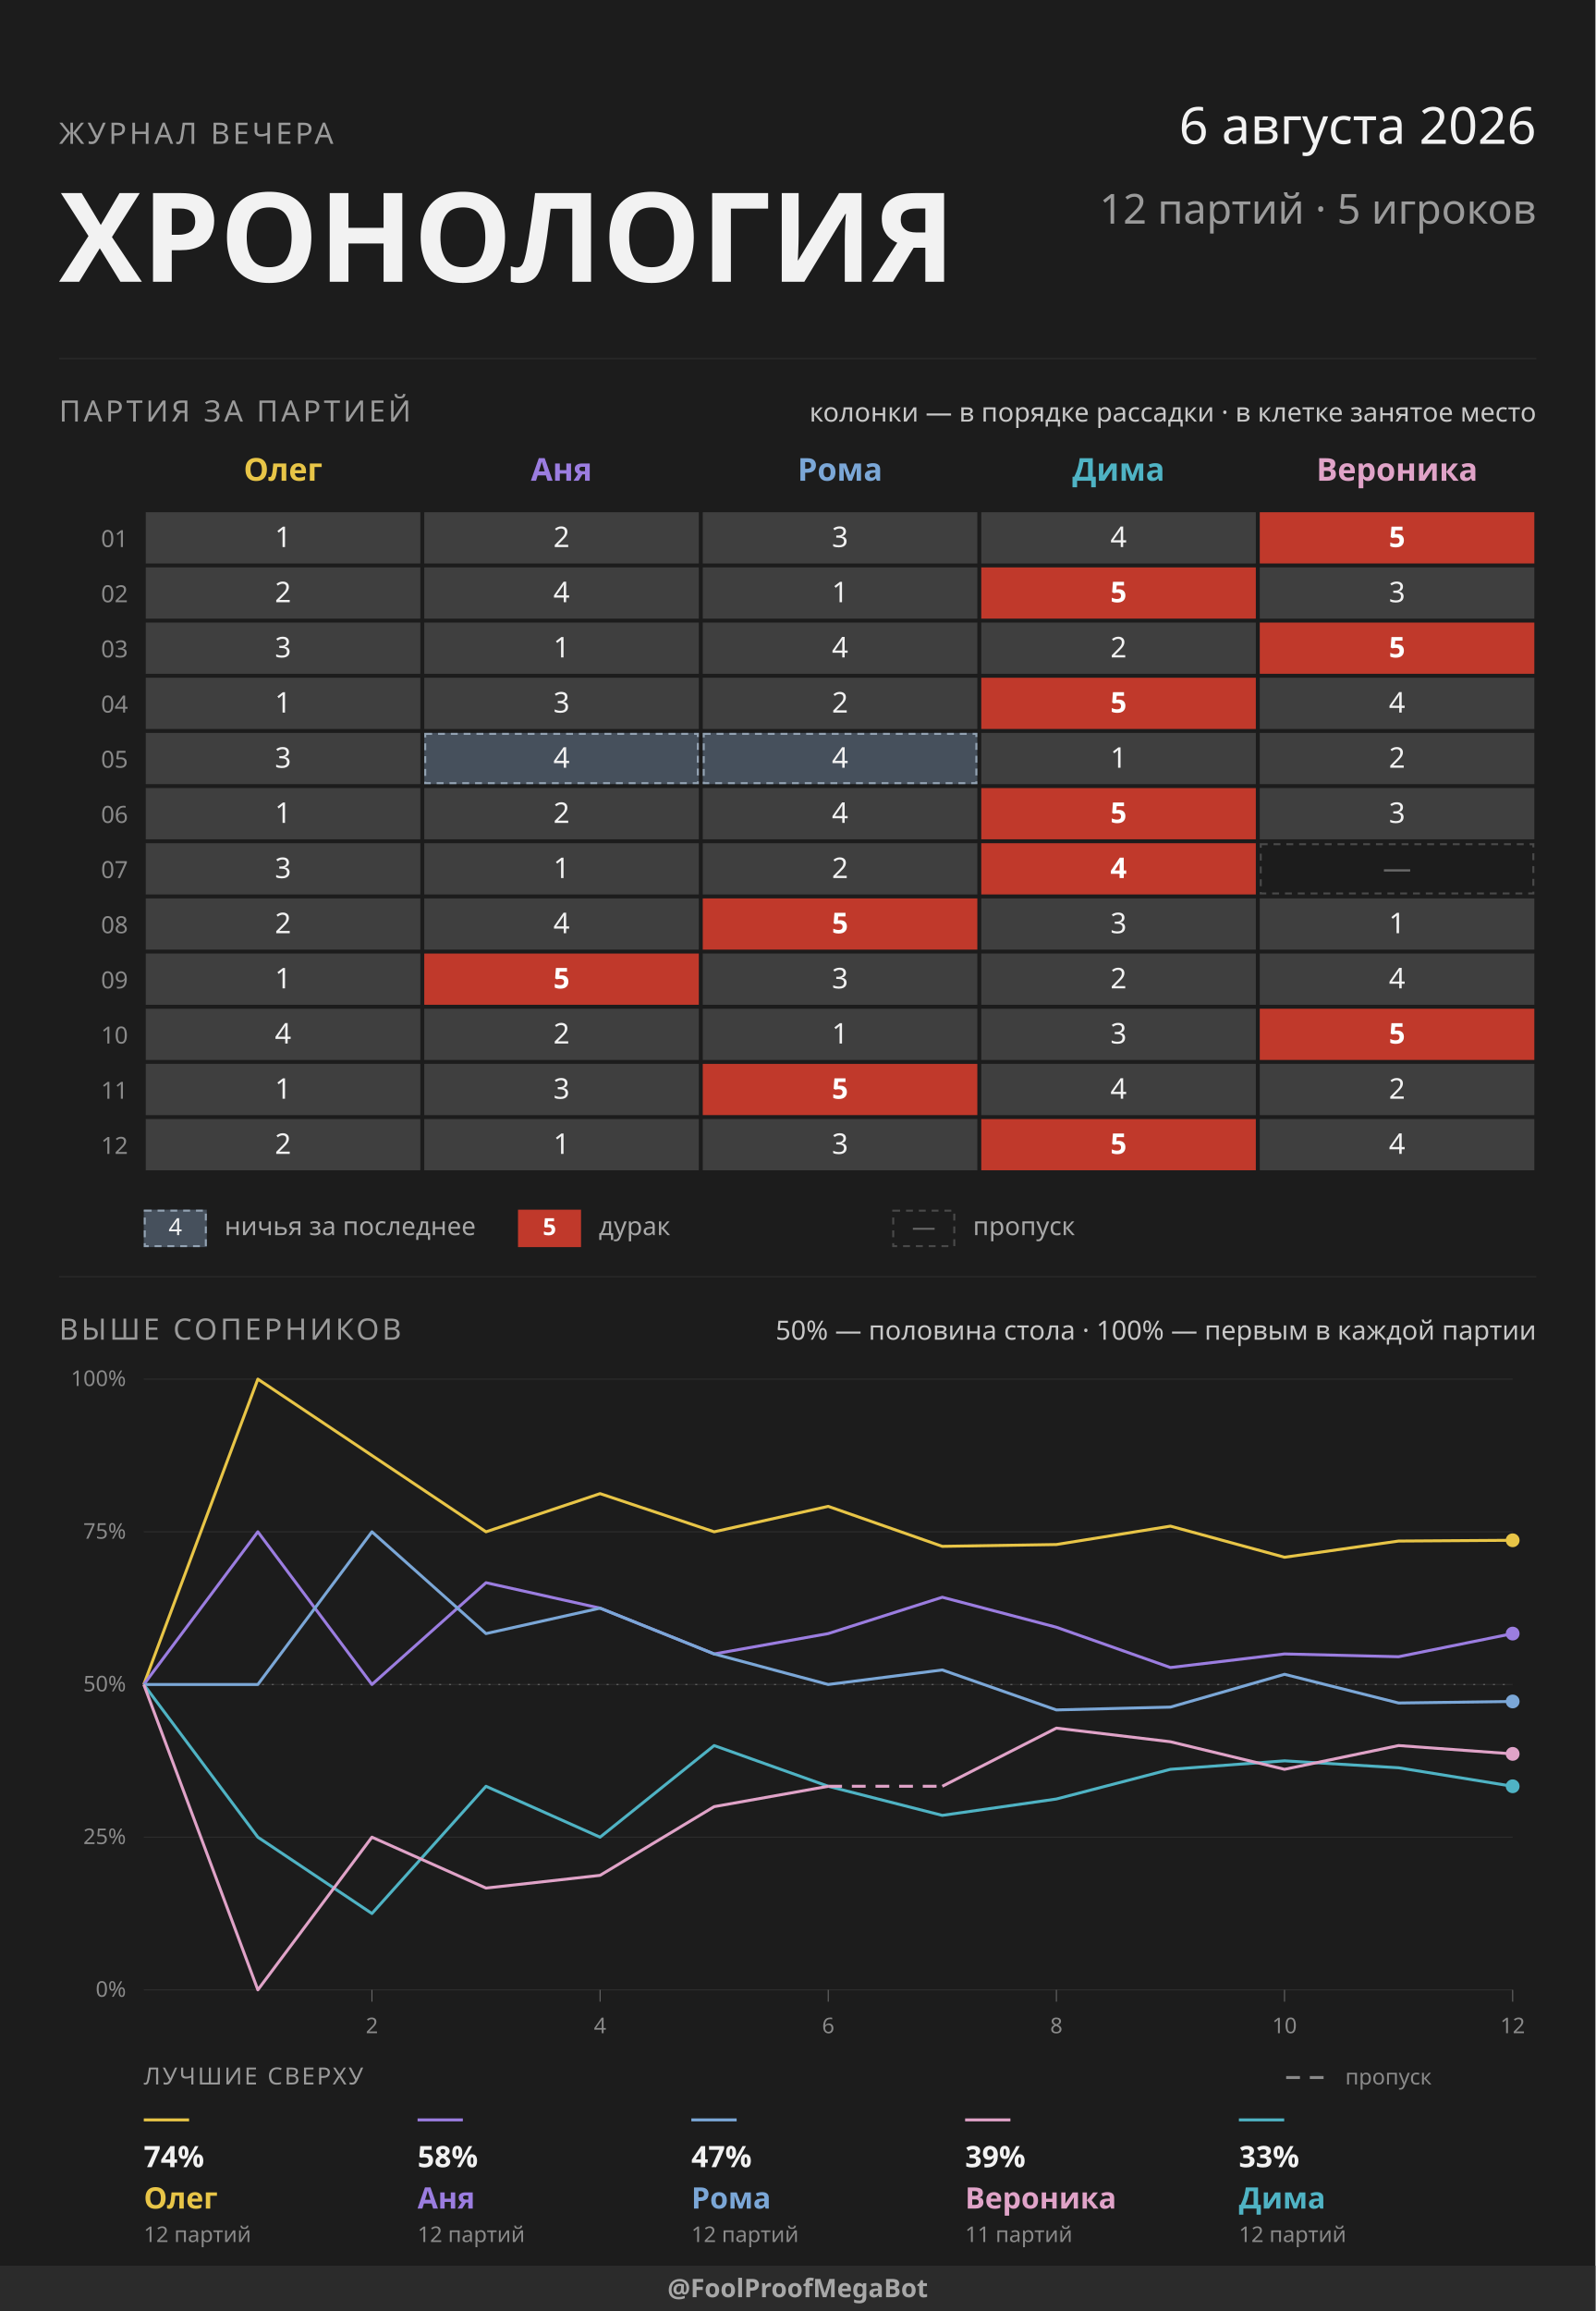
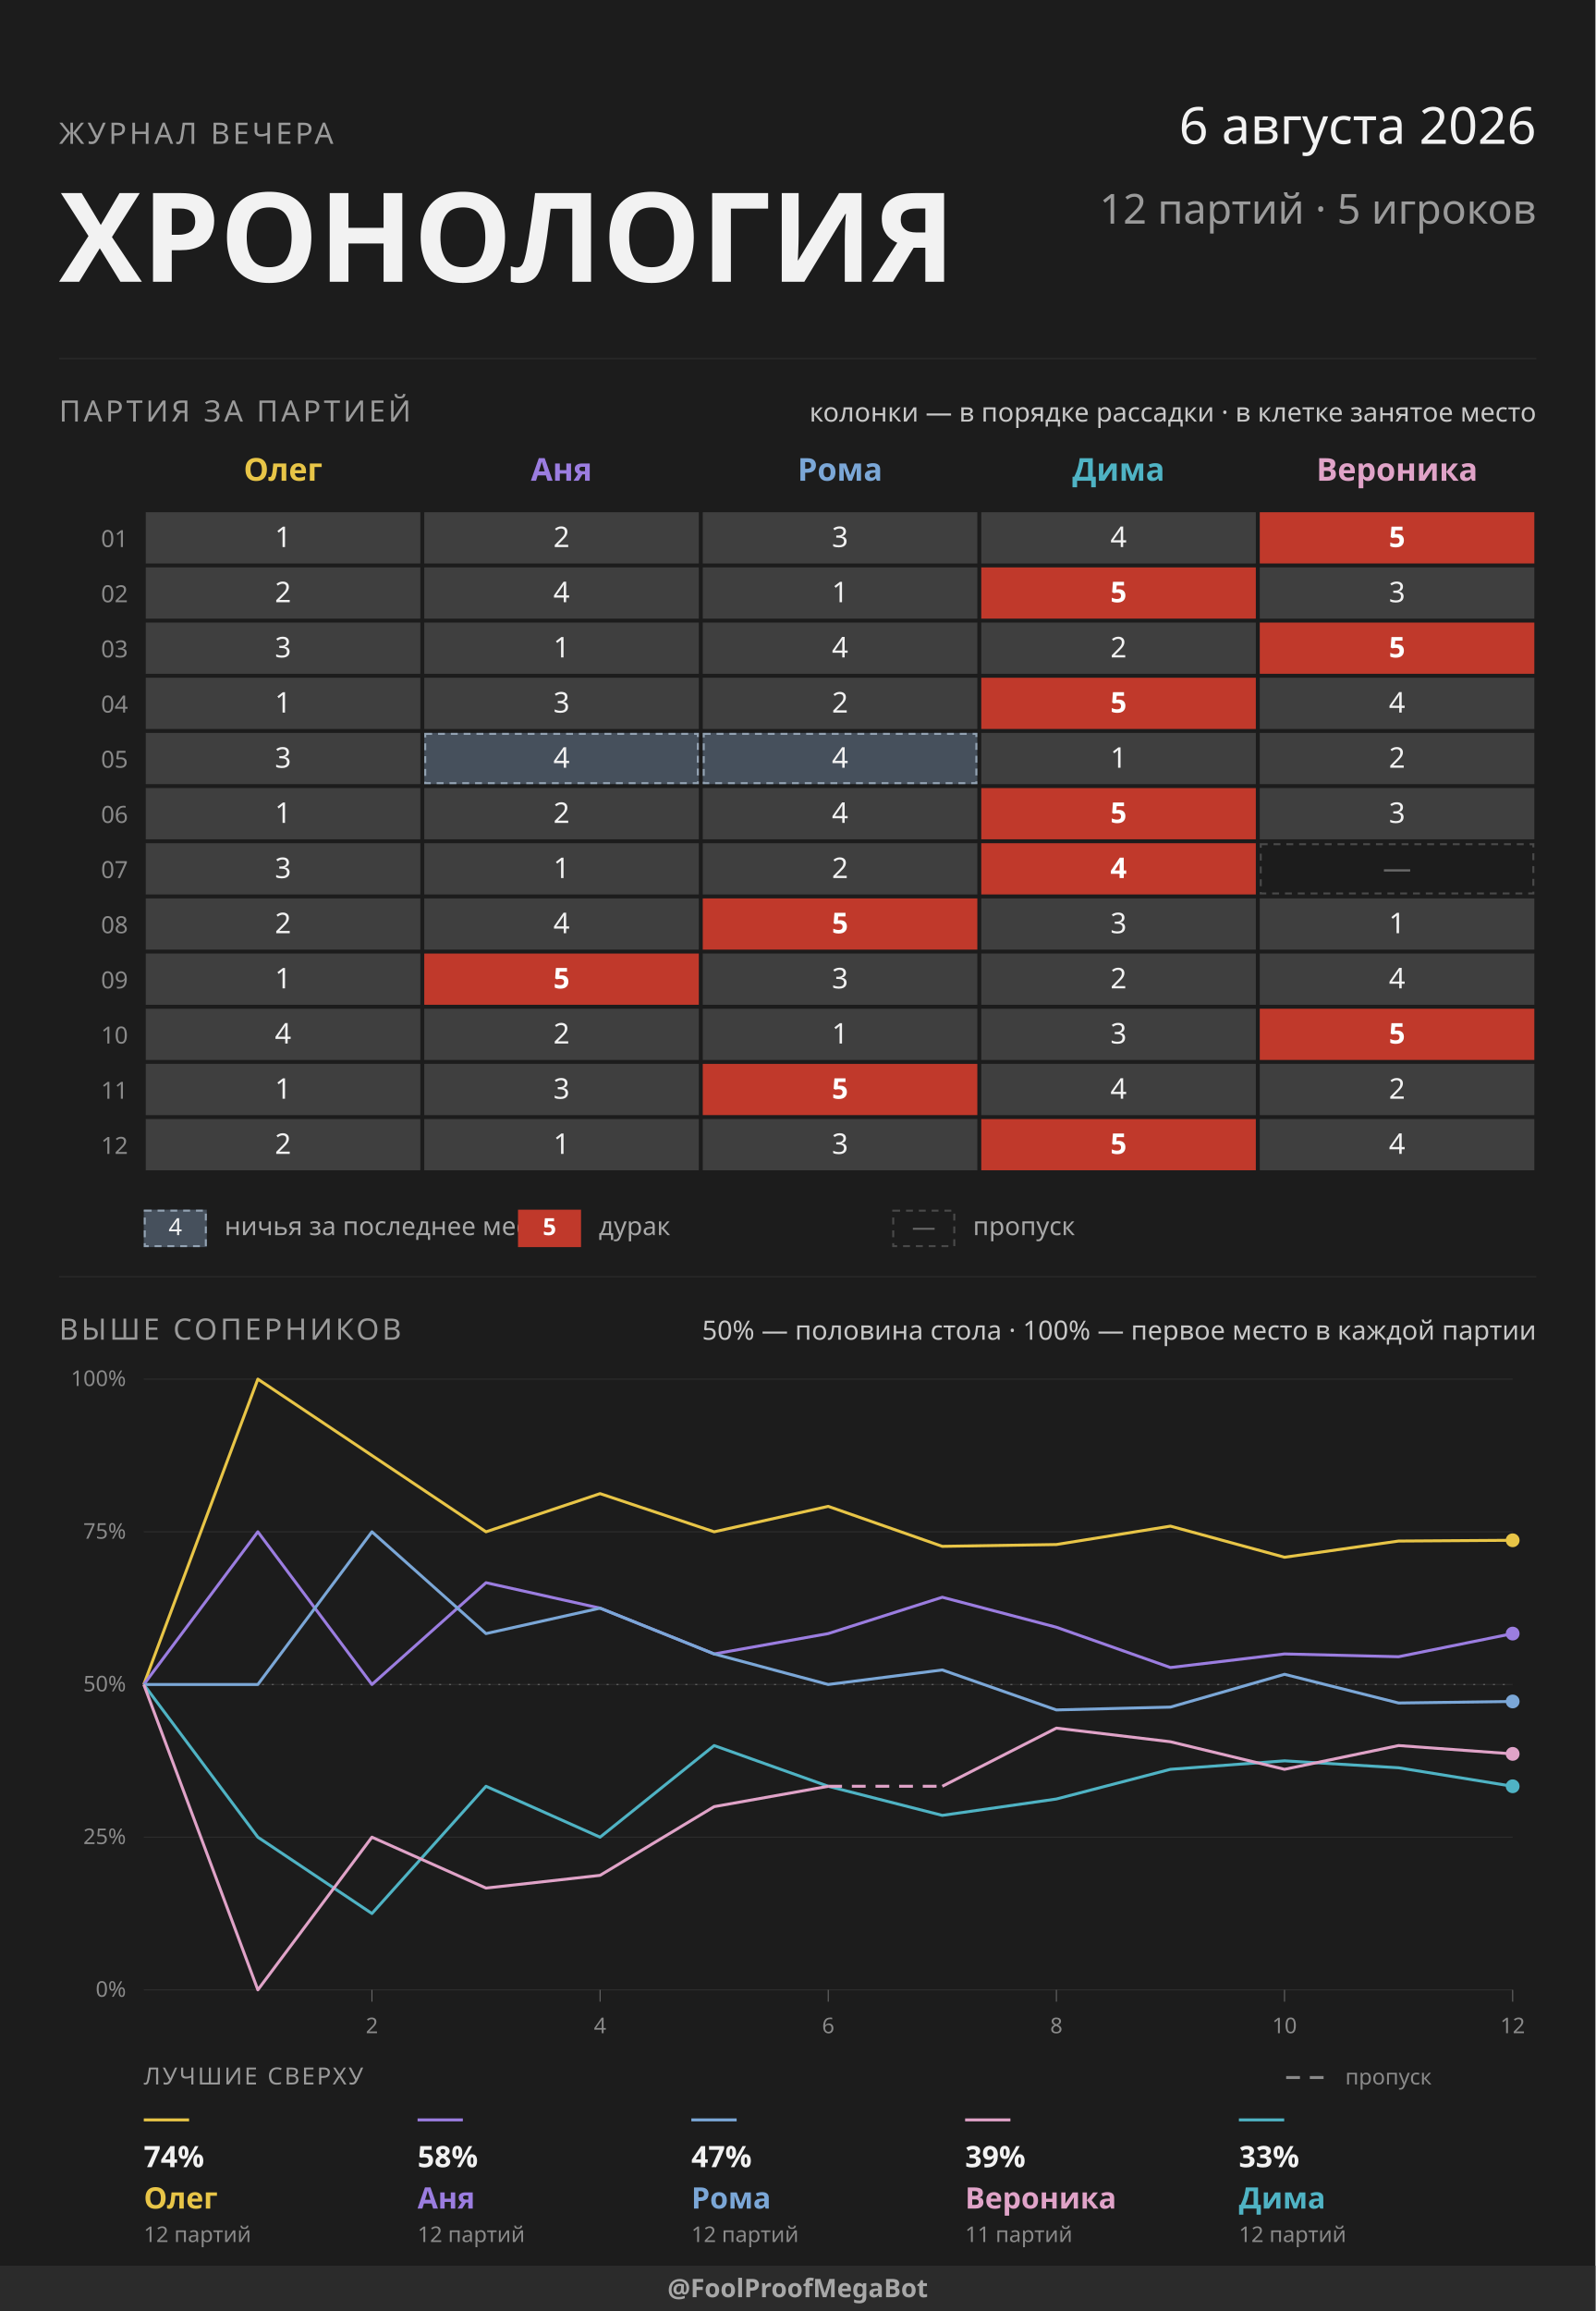
<svg xmlns="http://www.w3.org/2000/svg" width="1620" height="2346" viewBox="0 0 1620 2346">
  <rect x="0" y="0" width="1620" height="2346" fill="#1c1c1c" />
  <text x="60" y="146" fill="#9a9a9a" font-family="Noto Sans" font-size="30" letter-spacing="3">ЖУРНАЛ ВЕЧЕРА</text>
  <text x="60" y="286" fill="#f2f2f2" font-family="Noto Sans" font-weight="bold" font-size="126">ХРОНОЛОГИЯ</text>
  <text x="1560" y="146" fill="#f2f2f2" font-family="Noto Sans" font-size="52" text-anchor="end">6 августа 2026</text>
  <text x="1560" y="227" fill="#9a9a9a" font-family="Noto Sans" font-size="42" text-anchor="end">12 партий · 5 игроков</text>
  <line x1="60" y1="364" x2="1560" y2="364" stroke="#2e2e2e" stroke-width="1" />
  <text x="60" y="428" fill="#9a9a9a" font-family="Noto Sans" font-size="30" letter-spacing="3">ПАРТИЯ ЗА ПАРТИЕЙ</text>
  <text x="1560" y="428" fill="#c8c8c8" font-family="Noto Sans" font-size="27" text-anchor="end">колонки — в порядке рассадки · в клетке занятое место</text>
  <text x="287.4" y="488" fill="#e8c547" font-family="Noto Sans" font-weight="bold" font-size="32" text-anchor="middle">Олег</text>
  <text x="570.2" y="488" fill="#9b7de0" font-family="Noto Sans" font-weight="bold" font-size="32" text-anchor="middle">Аня</text>
  <text x="853" y="488" fill="#7ba7d7" font-family="Noto Sans" font-weight="bold" font-size="32" text-anchor="middle">Рома</text>
  <text x="1135.8" y="488" fill="#4fb3c4" font-family="Noto Sans" font-weight="bold" font-size="32" text-anchor="middle">Дима</text>
  <text x="1418.6" y="488" fill="#e0a3c8" font-family="Noto Sans" font-weight="bold" font-size="32" text-anchor="middle">Вероника</text>
  <text x="130" y="555.36" fill="#8a8a8a" font-family="Noto Sans" font-size="24" text-anchor="end">01</text>
  <rect x="148" y="520" width="278.8" height="52" fill="#3f3f3f" />
  <text x="287.4" y="555.36" fill="#f2f2f2" font-family="Noto Sans" font-size="29" text-anchor="middle">1</text>
  <rect x="430.8" y="520" width="278.8" height="52" fill="#3f3f3f" />
  <text x="570.2" y="555.36" fill="#f2f2f2" font-family="Noto Sans" font-size="29" text-anchor="middle">2</text>
  <rect x="713.6" y="520" width="278.8" height="52" fill="#3f3f3f" />
  <text x="853" y="555.36" fill="#f2f2f2" font-family="Noto Sans" font-size="29" text-anchor="middle">3</text>
  <rect x="996.4" y="520" width="278.8" height="52" fill="#3f3f3f" />
  <text x="1135.8" y="555.36" fill="#f2f2f2" font-family="Noto Sans" font-size="29" text-anchor="middle">4</text>
  <rect x="1279.2" y="520" width="278.8" height="52" fill="#c0392b" />
  <text x="1418.6" y="555.36" fill="#ffffff" font-family="Noto Sans" font-size="29" font-weight="bold" text-anchor="middle">5</text>
  <text x="130" y="611.36" fill="#8a8a8a" font-family="Noto Sans" font-size="24" text-anchor="end">02</text>
  <rect x="148" y="576" width="278.8" height="52" fill="#3f3f3f" />
  <text x="287.4" y="611.36" fill="#f2f2f2" font-family="Noto Sans" font-size="29" text-anchor="middle">2</text>
  <rect x="430.8" y="576" width="278.8" height="52" fill="#3f3f3f" />
  <text x="570.2" y="611.36" fill="#f2f2f2" font-family="Noto Sans" font-size="29" text-anchor="middle">4</text>
  <rect x="713.6" y="576" width="278.8" height="52" fill="#3f3f3f" />
  <text x="853" y="611.36" fill="#f2f2f2" font-family="Noto Sans" font-size="29" text-anchor="middle">1</text>
  <rect x="996.4" y="576" width="278.8" height="52" fill="#c0392b" />
  <text x="1135.8" y="611.36" fill="#ffffff" font-family="Noto Sans" font-size="29" font-weight="bold" text-anchor="middle">5</text>
  <rect x="1279.2" y="576" width="278.8" height="52" fill="#3f3f3f" />
  <text x="1418.6" y="611.36" fill="#f2f2f2" font-family="Noto Sans" font-size="29" text-anchor="middle">3</text>
  <text x="130" y="667.36" fill="#8a8a8a" font-family="Noto Sans" font-size="24" text-anchor="end">03</text>
  <rect x="148" y="632" width="278.8" height="52" fill="#3f3f3f" />
  <text x="287.4" y="667.36" fill="#f2f2f2" font-family="Noto Sans" font-size="29" text-anchor="middle">3</text>
  <rect x="430.8" y="632" width="278.8" height="52" fill="#3f3f3f" />
  <text x="570.2" y="667.36" fill="#f2f2f2" font-family="Noto Sans" font-size="29" text-anchor="middle">1</text>
  <rect x="713.6" y="632" width="278.8" height="52" fill="#3f3f3f" />
  <text x="853" y="667.36" fill="#f2f2f2" font-family="Noto Sans" font-size="29" text-anchor="middle">4</text>
  <rect x="996.4" y="632" width="278.8" height="52" fill="#3f3f3f" />
  <text x="1135.8" y="667.36" fill="#f2f2f2" font-family="Noto Sans" font-size="29" text-anchor="middle">2</text>
  <rect x="1279.2" y="632" width="278.8" height="52" fill="#c0392b" />
  <text x="1418.6" y="667.36" fill="#ffffff" font-family="Noto Sans" font-size="29" font-weight="bold" text-anchor="middle">5</text>
  <text x="130" y="723.36" fill="#8a8a8a" font-family="Noto Sans" font-size="24" text-anchor="end">04</text>
  <rect x="148" y="688" width="278.8" height="52" fill="#3f3f3f" />
  <text x="287.4" y="723.36" fill="#f2f2f2" font-family="Noto Sans" font-size="29" text-anchor="middle">1</text>
  <rect x="430.8" y="688" width="278.8" height="52" fill="#3f3f3f" />
  <text x="570.2" y="723.36" fill="#f2f2f2" font-family="Noto Sans" font-size="29" text-anchor="middle">3</text>
  <rect x="713.6" y="688" width="278.8" height="52" fill="#3f3f3f" />
  <text x="853" y="723.36" fill="#f2f2f2" font-family="Noto Sans" font-size="29" text-anchor="middle">2</text>
  <rect x="996.4" y="688" width="278.8" height="52" fill="#c0392b" />
  <text x="1135.8" y="723.36" fill="#ffffff" font-family="Noto Sans" font-size="29" font-weight="bold" text-anchor="middle">5</text>
  <rect x="1279.2" y="688" width="278.8" height="52" fill="#3f3f3f" />
  <text x="1418.6" y="723.36" fill="#f2f2f2" font-family="Noto Sans" font-size="29" text-anchor="middle">4</text>
  <text x="130" y="779.36" fill="#8a8a8a" font-family="Noto Sans" font-size="24" text-anchor="end">05</text>
  <rect x="148" y="744" width="278.8" height="52" fill="#3f3f3f" />
  <text x="287.4" y="779.36" fill="#f2f2f2" font-family="Noto Sans" font-size="29" text-anchor="middle">3</text>
  <rect x="430.8" y="744" width="278.8" height="52" fill="#46505c" />
  <rect x="431.8" y="745" width="276.8" height="50" fill="none" stroke="#93a3b3" stroke-width="2" stroke-dasharray="7 6" />
  <text x="570.2" y="779.36" fill="#f2f2f2" font-family="Noto Sans" font-size="29" text-anchor="middle">4</text>
  <rect x="713.6" y="744" width="278.8" height="52" fill="#46505c" />
  <rect x="714.6" y="745" width="276.8" height="50" fill="none" stroke="#93a3b3" stroke-width="2" stroke-dasharray="7 6" />
  <text x="853" y="779.36" fill="#f2f2f2" font-family="Noto Sans" font-size="29" text-anchor="middle">4</text>
  <rect x="996.4" y="744" width="278.8" height="52" fill="#3f3f3f" />
  <text x="1135.8" y="779.36" fill="#f2f2f2" font-family="Noto Sans" font-size="29" text-anchor="middle">1</text>
  <rect x="1279.2" y="744" width="278.8" height="52" fill="#3f3f3f" />
  <text x="1418.6" y="779.36" fill="#f2f2f2" font-family="Noto Sans" font-size="29" text-anchor="middle">2</text>
  <text x="130" y="835.36" fill="#8a8a8a" font-family="Noto Sans" font-size="24" text-anchor="end">06</text>
  <rect x="148" y="800" width="278.8" height="52" fill="#3f3f3f" />
  <text x="287.4" y="835.36" fill="#f2f2f2" font-family="Noto Sans" font-size="29" text-anchor="middle">1</text>
  <rect x="430.8" y="800" width="278.8" height="52" fill="#3f3f3f" />
  <text x="570.2" y="835.36" fill="#f2f2f2" font-family="Noto Sans" font-size="29" text-anchor="middle">2</text>
  <rect x="713.6" y="800" width="278.8" height="52" fill="#3f3f3f" />
  <text x="853" y="835.36" fill="#f2f2f2" font-family="Noto Sans" font-size="29" text-anchor="middle">4</text>
  <rect x="996.4" y="800" width="278.8" height="52" fill="#c0392b" />
  <text x="1135.8" y="835.36" fill="#ffffff" font-family="Noto Sans" font-size="29" font-weight="bold" text-anchor="middle">5</text>
  <rect x="1279.2" y="800" width="278.8" height="52" fill="#3f3f3f" />
  <text x="1418.6" y="835.36" fill="#f2f2f2" font-family="Noto Sans" font-size="29" text-anchor="middle">3</text>
  <text x="130" y="891.36" fill="#8a8a8a" font-family="Noto Sans" font-size="24" text-anchor="end">07</text>
  <rect x="148" y="856" width="278.8" height="52" fill="#3f3f3f" />
  <text x="287.4" y="891.36" fill="#f2f2f2" font-family="Noto Sans" font-size="29" text-anchor="middle">3</text>
  <rect x="430.8" y="856" width="278.8" height="52" fill="#3f3f3f" />
  <text x="570.2" y="891.36" fill="#f2f2f2" font-family="Noto Sans" font-size="29" text-anchor="middle">1</text>
  <rect x="713.6" y="856" width="278.8" height="52" fill="#3f3f3f" />
  <text x="853" y="891.36" fill="#f2f2f2" font-family="Noto Sans" font-size="29" text-anchor="middle">2</text>
  <rect x="996.4" y="856" width="278.8" height="52" fill="#c0392b" />
  <text x="1135.8" y="891.36" fill="#ffffff" font-family="Noto Sans" font-size="29" font-weight="bold" text-anchor="middle">4</text>
  <rect x="1279.2" y="856" width="278.8" height="52" fill="#1c1c1c" />
  <rect x="1280.2" y="857" width="276.8" height="50" fill="none" stroke="#4a4a4a" stroke-width="2" stroke-dasharray="7 6" />
  <text x="1418.6" y="891.36" fill="#6a6a6a" font-family="Noto Sans" font-size="29" text-anchor="middle">—</text>
  <text x="130" y="947.36" fill="#8a8a8a" font-family="Noto Sans" font-size="24" text-anchor="end">08</text>
  <rect x="148" y="912" width="278.8" height="52" fill="#3f3f3f" />
  <text x="287.4" y="947.36" fill="#f2f2f2" font-family="Noto Sans" font-size="29" text-anchor="middle">2</text>
  <rect x="430.8" y="912" width="278.8" height="52" fill="#3f3f3f" />
  <text x="570.2" y="947.36" fill="#f2f2f2" font-family="Noto Sans" font-size="29" text-anchor="middle">4</text>
  <rect x="713.6" y="912" width="278.8" height="52" fill="#c0392b" />
  <text x="853" y="947.36" fill="#ffffff" font-family="Noto Sans" font-size="29" font-weight="bold" text-anchor="middle">5</text>
  <rect x="996.4" y="912" width="278.8" height="52" fill="#3f3f3f" />
  <text x="1135.8" y="947.36" fill="#f2f2f2" font-family="Noto Sans" font-size="29" text-anchor="middle">3</text>
  <rect x="1279.2" y="912" width="278.8" height="52" fill="#3f3f3f" />
  <text x="1418.6" y="947.36" fill="#f2f2f2" font-family="Noto Sans" font-size="29" text-anchor="middle">1</text>
  <text x="130" y="1003.36" fill="#8a8a8a" font-family="Noto Sans" font-size="24" text-anchor="end">09</text>
  <rect x="148" y="968" width="278.8" height="52" fill="#3f3f3f" />
  <text x="287.4" y="1003.36" fill="#f2f2f2" font-family="Noto Sans" font-size="29" text-anchor="middle">1</text>
  <rect x="430.8" y="968" width="278.8" height="52" fill="#c0392b" />
  <text x="570.2" y="1003.36" fill="#ffffff" font-family="Noto Sans" font-size="29" font-weight="bold" text-anchor="middle">5</text>
  <rect x="713.6" y="968" width="278.8" height="52" fill="#3f3f3f" />
  <text x="853" y="1003.36" fill="#f2f2f2" font-family="Noto Sans" font-size="29" text-anchor="middle">3</text>
  <rect x="996.4" y="968" width="278.8" height="52" fill="#3f3f3f" />
  <text x="1135.8" y="1003.36" fill="#f2f2f2" font-family="Noto Sans" font-size="29" text-anchor="middle">2</text>
  <rect x="1279.2" y="968" width="278.8" height="52" fill="#3f3f3f" />
  <text x="1418.6" y="1003.36" fill="#f2f2f2" font-family="Noto Sans" font-size="29" text-anchor="middle">4</text>
  <text x="130" y="1059.36" fill="#8a8a8a" font-family="Noto Sans" font-size="24" text-anchor="end">10</text>
  <rect x="148" y="1024" width="278.8" height="52" fill="#3f3f3f" />
  <text x="287.4" y="1059.36" fill="#f2f2f2" font-family="Noto Sans" font-size="29" text-anchor="middle">4</text>
  <rect x="430.8" y="1024" width="278.8" height="52" fill="#3f3f3f" />
  <text x="570.2" y="1059.36" fill="#f2f2f2" font-family="Noto Sans" font-size="29" text-anchor="middle">2</text>
  <rect x="713.6" y="1024" width="278.8" height="52" fill="#3f3f3f" />
  <text x="853" y="1059.36" fill="#f2f2f2" font-family="Noto Sans" font-size="29" text-anchor="middle">1</text>
  <rect x="996.4" y="1024" width="278.8" height="52" fill="#3f3f3f" />
  <text x="1135.8" y="1059.36" fill="#f2f2f2" font-family="Noto Sans" font-size="29" text-anchor="middle">3</text>
  <rect x="1279.2" y="1024" width="278.8" height="52" fill="#c0392b" />
  <text x="1418.6" y="1059.36" fill="#ffffff" font-family="Noto Sans" font-size="29" font-weight="bold" text-anchor="middle">5</text>
  <text x="130" y="1115.36" fill="#8a8a8a" font-family="Noto Sans" font-size="24" text-anchor="end">11</text>
  <rect x="148" y="1080" width="278.8" height="52" fill="#3f3f3f" />
  <text x="287.4" y="1115.36" fill="#f2f2f2" font-family="Noto Sans" font-size="29" text-anchor="middle">1</text>
  <rect x="430.8" y="1080" width="278.8" height="52" fill="#3f3f3f" />
  <text x="570.2" y="1115.36" fill="#f2f2f2" font-family="Noto Sans" font-size="29" text-anchor="middle">3</text>
  <rect x="713.6" y="1080" width="278.8" height="52" fill="#c0392b" />
  <text x="853" y="1115.36" fill="#ffffff" font-family="Noto Sans" font-size="29" font-weight="bold" text-anchor="middle">5</text>
  <rect x="996.4" y="1080" width="278.8" height="52" fill="#3f3f3f" />
  <text x="1135.8" y="1115.36" fill="#f2f2f2" font-family="Noto Sans" font-size="29" text-anchor="middle">4</text>
  <rect x="1279.2" y="1080" width="278.8" height="52" fill="#3f3f3f" />
  <text x="1418.6" y="1115.36" fill="#f2f2f2" font-family="Noto Sans" font-size="29" text-anchor="middle">2</text>
  <text x="130" y="1171.36" fill="#8a8a8a" font-family="Noto Sans" font-size="24" text-anchor="end">12</text>
  <rect x="148" y="1136" width="278.8" height="52" fill="#3f3f3f" />
  <text x="287.4" y="1171.36" fill="#f2f2f2" font-family="Noto Sans" font-size="29" text-anchor="middle">2</text>
  <rect x="430.8" y="1136" width="278.8" height="52" fill="#3f3f3f" />
  <text x="570.2" y="1171.36" fill="#f2f2f2" font-family="Noto Sans" font-size="29" text-anchor="middle">1</text>
  <rect x="713.6" y="1136" width="278.8" height="52" fill="#3f3f3f" />
  <text x="853" y="1171.36" fill="#f2f2f2" font-family="Noto Sans" font-size="29" text-anchor="middle">3</text>
  <rect x="996.4" y="1136" width="278.8" height="52" fill="#c0392b" />
  <text x="1135.8" y="1171.36" fill="#ffffff" font-family="Noto Sans" font-size="29" font-weight="bold" text-anchor="middle">5</text>
  <rect x="1279.2" y="1136" width="278.8" height="52" fill="#3f3f3f" />
  <text x="1418.6" y="1171.36" fill="#f2f2f2" font-family="Noto Sans" font-size="29" text-anchor="middle">4</text>
  <rect x="146" y="1228" width="64" height="38" fill="#46505c" />
  <rect x="147" y="1229" width="62" height="36" fill="none" stroke="#93a3b3" stroke-width="2" stroke-dasharray="7 6" />
  <text x="178" y="1253.84" fill="#f2f2f2" font-family="Noto Sans" font-size="24" text-anchor="middle">4</text>
-   <text x="228" y="1253.84" fill="#a8a8a8" font-family="Noto Sans" font-size="26">ничья за последнее</text>
+   <text x="228" y="1253.84" fill="#a8a8a8" font-family="Noto Sans" font-size="26">ничья за последнее место</text>
  <rect x="526" y="1228" width="64" height="38" fill="#c0392b" />
  <text x="558" y="1253.84" fill="#ffffff" font-family="Noto Sans" font-size="24" font-weight="bold" text-anchor="middle">5</text>
  <text x="608" y="1253.84" fill="#a8a8a8" font-family="Noto Sans" font-size="26">дурак</text>
  <rect x="906" y="1228" width="64" height="38" fill="#1c1c1c" />
  <rect x="907" y="1229" width="62" height="36" fill="none" stroke="#4a4a4a" stroke-width="2" stroke-dasharray="7 6" />
  <text x="938" y="1253.84" fill="#6a6a6a" font-family="Noto Sans" font-size="24" text-anchor="middle">—</text>
  <text x="988" y="1253.84" fill="#a8a8a8" font-family="Noto Sans" font-size="26">пропуск</text>
  <line x1="60" y1="1296" x2="1560" y2="1296" stroke="#2e2e2e" stroke-width="1" />
  <text x="60" y="1360" fill="#9a9a9a" font-family="Noto Sans" font-size="30" letter-spacing="3">ВЫШЕ СОПЕРНИКОВ</text>
-   <text x="1560" y="1360" fill="#c8c8c8" font-family="Noto Sans" font-size="27" text-anchor="end">50% — половина стола · 100% — первым в каждой партии</text>
+   <text x="1560" y="1360" fill="#c8c8c8" font-family="Noto Sans" font-size="27" text-anchor="end">50% — половина стола · 100% — первое место в каждой партии</text>
  <line x1="146" y1="2020" x2="1536" y2="2020" stroke="#2e2e2e" stroke-width="1" />
  <text x="128" y="2027" fill="#8a8a8a" font-family="Noto Sans" font-size="22" text-anchor="end">0%</text>
  <line x1="146" y1="1865" x2="1536" y2="1865" stroke="#2e2e2e" stroke-width="1" />
  <text x="128" y="1872" fill="#8a8a8a" font-family="Noto Sans" font-size="22" text-anchor="end">25%</text>
  <line x1="146" y1="1710" x2="1536" y2="1710" stroke="#2e2e2e" stroke-width="1" />
  <text x="128" y="1717" fill="#8a8a8a" font-family="Noto Sans" font-size="22" text-anchor="end">50%</text>
  <line x1="146" y1="1555" x2="1536" y2="1555" stroke="#2e2e2e" stroke-width="1" />
  <text x="128" y="1562" fill="#8a8a8a" font-family="Noto Sans" font-size="22" text-anchor="end">75%</text>
  <line x1="146" y1="1400" x2="1536" y2="1400" stroke="#2e2e2e" stroke-width="1" />
  <text x="128" y="1407" fill="#8a8a8a" font-family="Noto Sans" font-size="22" text-anchor="end">100%</text>
  <line x1="146" y1="1710" x2="1536" y2="1710" stroke="#6a6a6a" stroke-width="1" stroke-dasharray="2 8" />
  <line x1="377.67" y1="2020" x2="377.67" y2="2032" stroke="#6a6a6a" stroke-width="1" />
  <text x="377.67" y="2064" fill="#8a8a8a" font-family="Noto Sans" font-size="22" text-anchor="middle">2</text>
  <line x1="609.33" y1="2020" x2="609.33" y2="2032" stroke="#6a6a6a" stroke-width="1" />
  <text x="609.33" y="2064" fill="#8a8a8a" font-family="Noto Sans" font-size="22" text-anchor="middle">4</text>
  <line x1="841" y1="2020" x2="841" y2="2032" stroke="#6a6a6a" stroke-width="1" />
  <text x="841" y="2064" fill="#8a8a8a" font-family="Noto Sans" font-size="22" text-anchor="middle">6</text>
  <line x1="1072.67" y1="2020" x2="1072.67" y2="2032" stroke="#6a6a6a" stroke-width="1" />
  <text x="1072.67" y="2064" fill="#8a8a8a" font-family="Noto Sans" font-size="22" text-anchor="middle">8</text>
  <line x1="1304.33" y1="2020" x2="1304.33" y2="2032" stroke="#6a6a6a" stroke-width="1" />
  <text x="1304.33" y="2064" fill="#8a8a8a" font-family="Noto Sans" font-size="22" text-anchor="middle">10</text>
  <line x1="1536" y1="2020" x2="1536" y2="2032" stroke="#6a6a6a" stroke-width="1" />
  <text x="1536" y="2064" fill="#8a8a8a" font-family="Noto Sans" font-size="22" text-anchor="middle">12</text>
  <path d="M146 1710 L261.83 1400 L377.67 1477.5 L493.5 1555 L609.33 1516.25 L725.17 1555 L841 1529.17 L956.83 1569.76 L1072.67 1567.92 L1188.5 1549.26 L1304.33 1580.83 L1420.17 1564.39 L1536 1563.61" fill="none" stroke="#e8c547" stroke-width="3" stroke-linejoin="round" stroke-dasharray="none" />
  <path d="M146 1710 L261.83 1555 L377.67 1710 L493.5 1606.67 L609.33 1632.5 L725.17 1679 L841 1658.33 L956.83 1621.43 L1072.67 1651.88 L1188.5 1692.78 L1304.33 1679 L1420.17 1681.82 L1536 1658.33" fill="none" stroke="#9b7de0" stroke-width="3" stroke-linejoin="round" stroke-dasharray="none" />
  <path d="M146 1710 L261.83 1710 L377.67 1555 L493.5 1658.33 L609.33 1632.5 L725.17 1679 L841 1710 L956.83 1695.24 L1072.67 1735.83 L1188.5 1732.96 L1304.33 1699.67 L1420.17 1728.79 L1536 1727.22" fill="none" stroke="#7ba7d7" stroke-width="3" stroke-linejoin="round" stroke-dasharray="none" />
  <path d="M146 1710 L261.83 1865 L377.67 1942.5 L493.5 1813.33 L609.33 1865 L725.17 1772 L841 1813.33 L956.83 1842.86 L1072.67 1826.25 L1188.5 1796.11 L1304.33 1787.5 L1420.17 1794.55 L1536 1813.33" fill="none" stroke="#4fb3c4" stroke-width="3" stroke-linejoin="round" stroke-dasharray="none" />
  <path d="M146 1710 L261.83 2020 L377.67 1865 L493.5 1916.67 L609.33 1903.75 L725.17 1834 L841 1813.33" fill="none" stroke="#e0a3c8" stroke-width="3" stroke-linejoin="round" stroke-dasharray="none" />
  <path d="M841 1813.33 L956.83 1813.33" fill="none" stroke="#e0a3c8" stroke-width="3" stroke-linejoin="round" stroke-dasharray="14 10" />
  <path d="M956.83 1813.33 L1072.67 1754.29 L1188.5 1768.13 L1304.33 1796.11 L1420.17 1772 L1536 1780.45" fill="none" stroke="#e0a3c8" stroke-width="3" stroke-linejoin="round" stroke-dasharray="none" />
  <circle cx="1536" cy="1563.61" r="7" fill="#e8c547" />
  <circle cx="1536" cy="1658.33" r="7" fill="#9b7de0" />
  <circle cx="1536" cy="1727.22" r="7" fill="#7ba7d7" />
  <circle cx="1536" cy="1813.33" r="7" fill="#4fb3c4" />
  <circle cx="1536" cy="1780.45" r="7" fill="#e0a3c8" />
  <text x="146" y="2116" fill="#9a9a9a" font-family="Noto Sans" font-size="24" letter-spacing="2">ЛУЧШИЕ СВЕРХУ</text>
  <line x1="146" y1="2152" x2="192" y2="2152" stroke="#e8c547" stroke-width="3" />
  <text x="146" y="2200" fill="#f2f2f2" font-family="Noto Sans" font-weight="bold" font-size="30">74%</text>
  <text x="146" y="2242" fill="#e8c547" font-family="Noto Sans" font-weight="bold" font-size="30">Олег</text>
  <text x="146" y="2276" fill="#8a8a8a" font-family="Noto Sans" font-size="22">12 партий</text>
  <line x1="424" y1="2152" x2="470" y2="2152" stroke="#9b7de0" stroke-width="3" />
  <text x="424" y="2200" fill="#f2f2f2" font-family="Noto Sans" font-weight="bold" font-size="30">58%</text>
  <text x="424" y="2242" fill="#9b7de0" font-family="Noto Sans" font-weight="bold" font-size="30">Аня</text>
  <text x="424" y="2276" fill="#8a8a8a" font-family="Noto Sans" font-size="22">12 партий</text>
  <line x1="702" y1="2152" x2="748" y2="2152" stroke="#7ba7d7" stroke-width="3" />
  <text x="702" y="2200" fill="#f2f2f2" font-family="Noto Sans" font-weight="bold" font-size="30">47%</text>
  <text x="702" y="2242" fill="#7ba7d7" font-family="Noto Sans" font-weight="bold" font-size="30">Рома</text>
  <text x="702" y="2276" fill="#8a8a8a" font-family="Noto Sans" font-size="22">12 партий</text>
  <line x1="980" y1="2152" x2="1026" y2="2152" stroke="#e0a3c8" stroke-width="3" />
  <text x="980" y="2200" fill="#f2f2f2" font-family="Noto Sans" font-weight="bold" font-size="30">39%</text>
  <text x="980" y="2242" fill="#e0a3c8" font-family="Noto Sans" font-weight="bold" font-size="30">Вероника</text>
  <text x="980" y="2276" fill="#8a8a8a" font-family="Noto Sans" font-size="22">11 партий</text>
  <line x1="1258" y1="2152" x2="1304" y2="2152" stroke="#4fb3c4" stroke-width="3" />
  <text x="1258" y="2200" fill="#f2f2f2" font-family="Noto Sans" font-weight="bold" font-size="30">33%</text>
  <text x="1258" y="2242" fill="#4fb3c4" font-family="Noto Sans" font-weight="bold" font-size="30">Дима</text>
  <text x="1258" y="2276" fill="#8a8a8a" font-family="Noto Sans" font-size="22">12 партий</text>
  <line x1="1306" y1="2109" x2="1352" y2="2109" stroke="#8a8a8a" stroke-width="3" stroke-dasharray="14 10" />
  <text x="1366" y="2116" fill="#8a8a8a" font-family="Noto Sans" font-size="22">пропуск</text>
  <rect x="0" y="2300" width="1620" height="46" fill="#2b2b2b" />
  <text x="810" y="2332" fill="#a8a8a8" font-family="Noto Sans" font-weight="bold" font-size="26" text-anchor="middle">@FoolProofMegaBot</text>
</svg>
